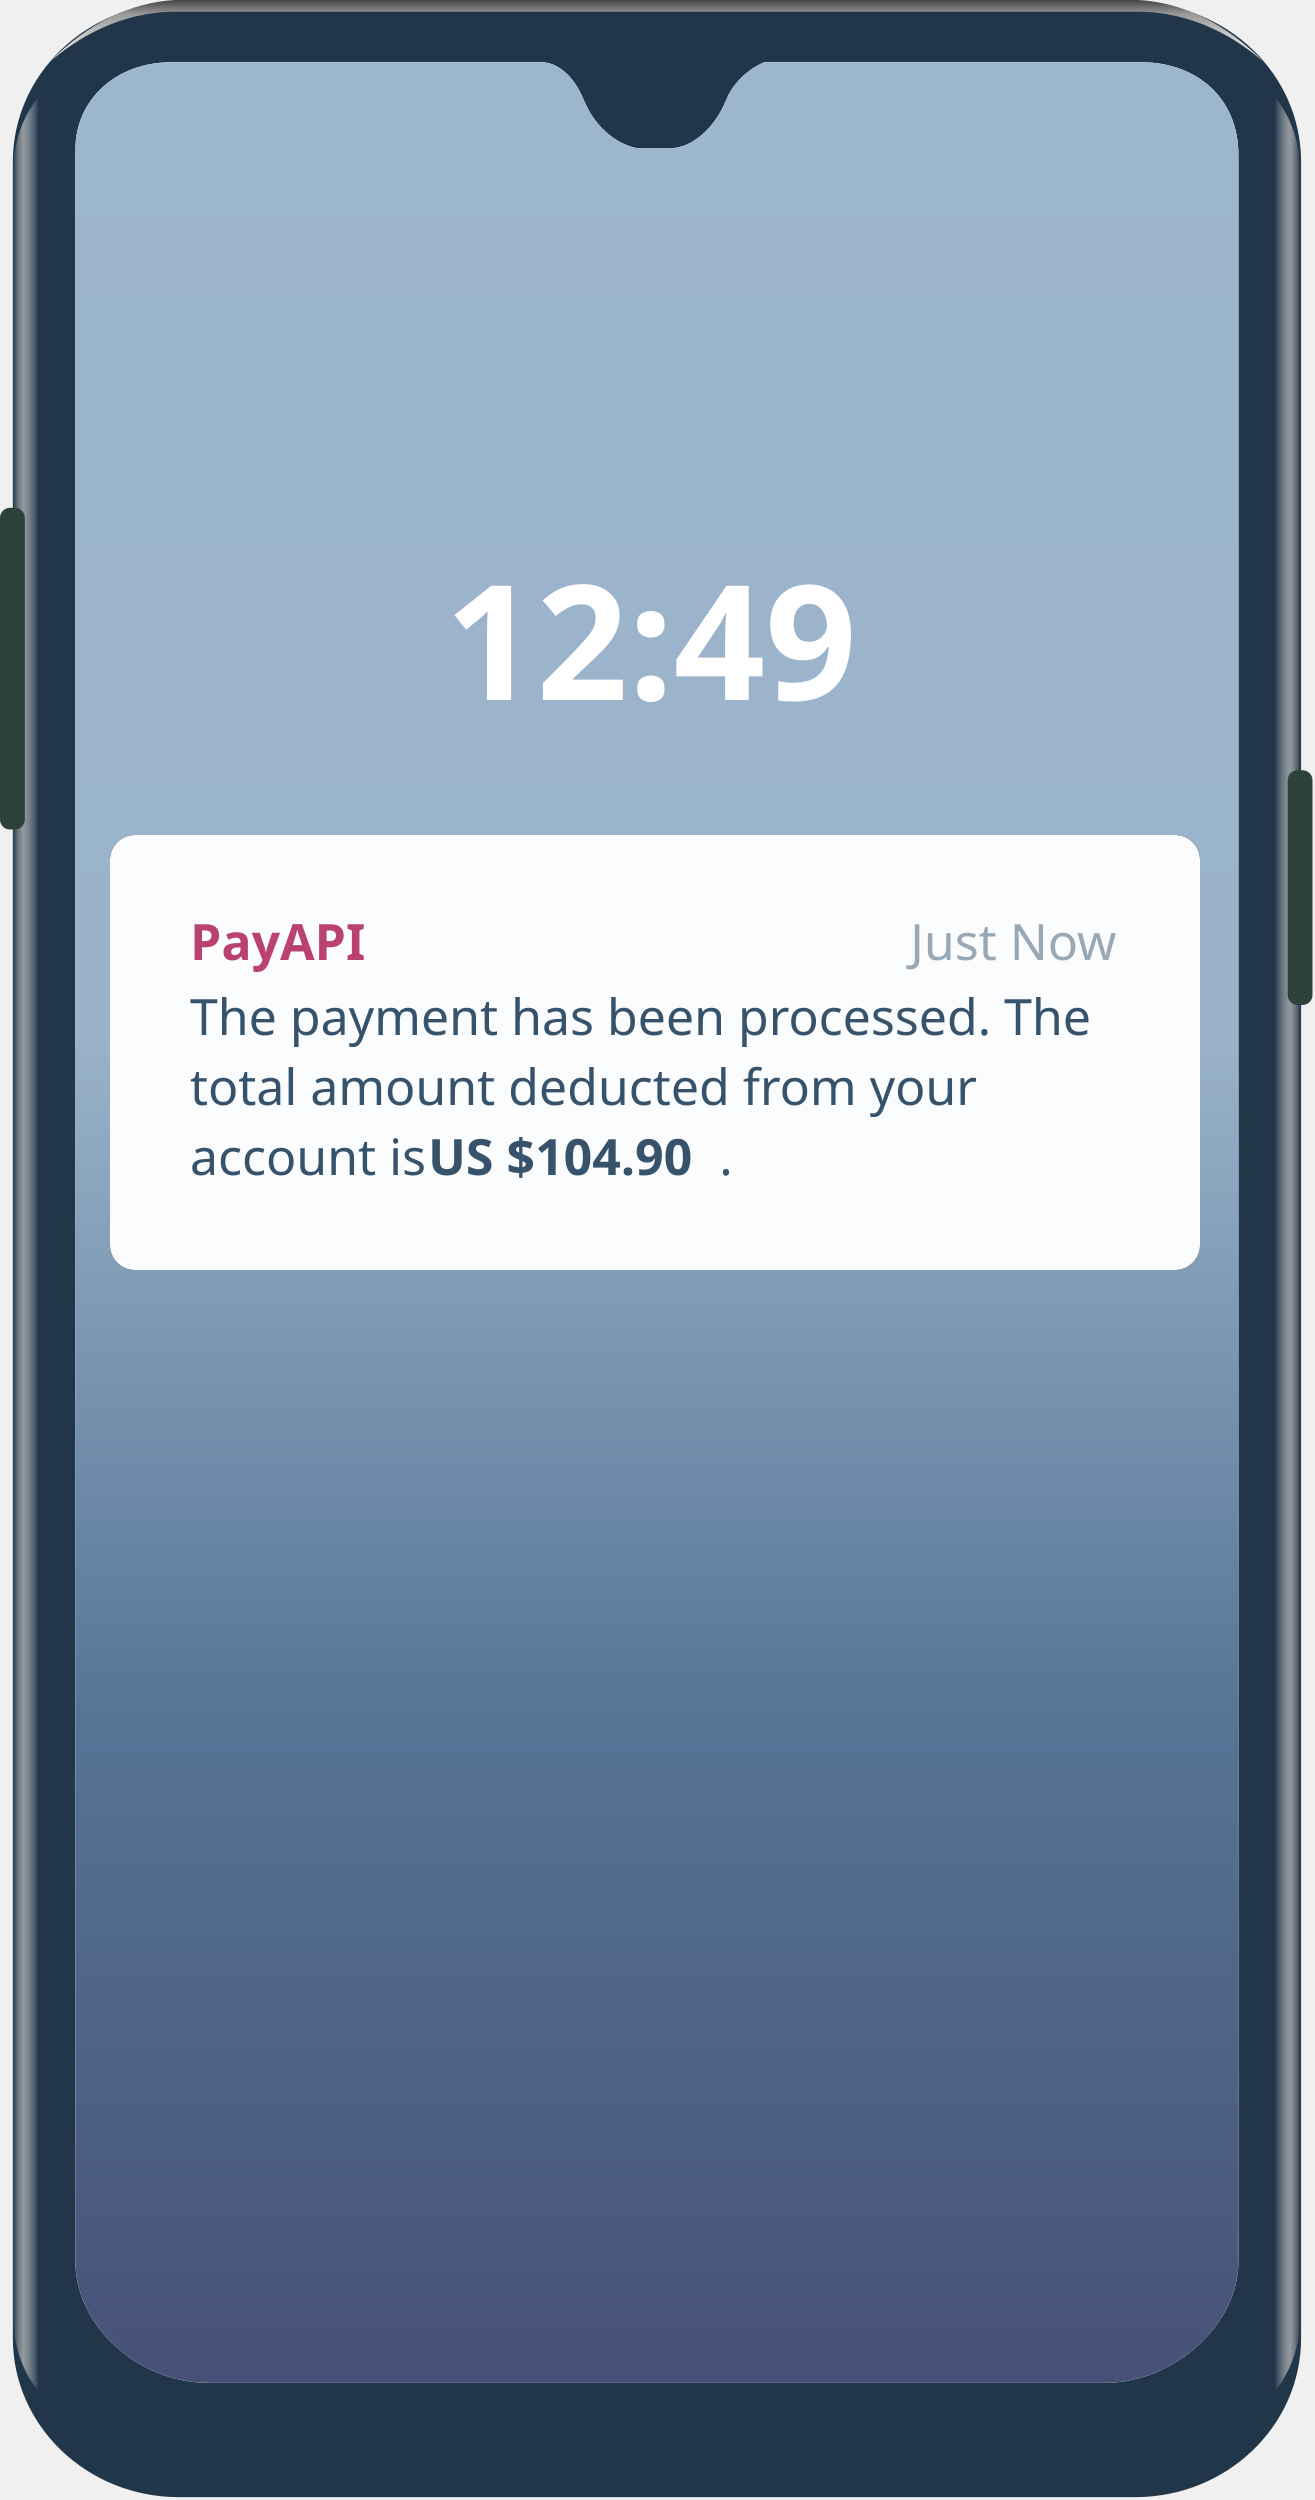
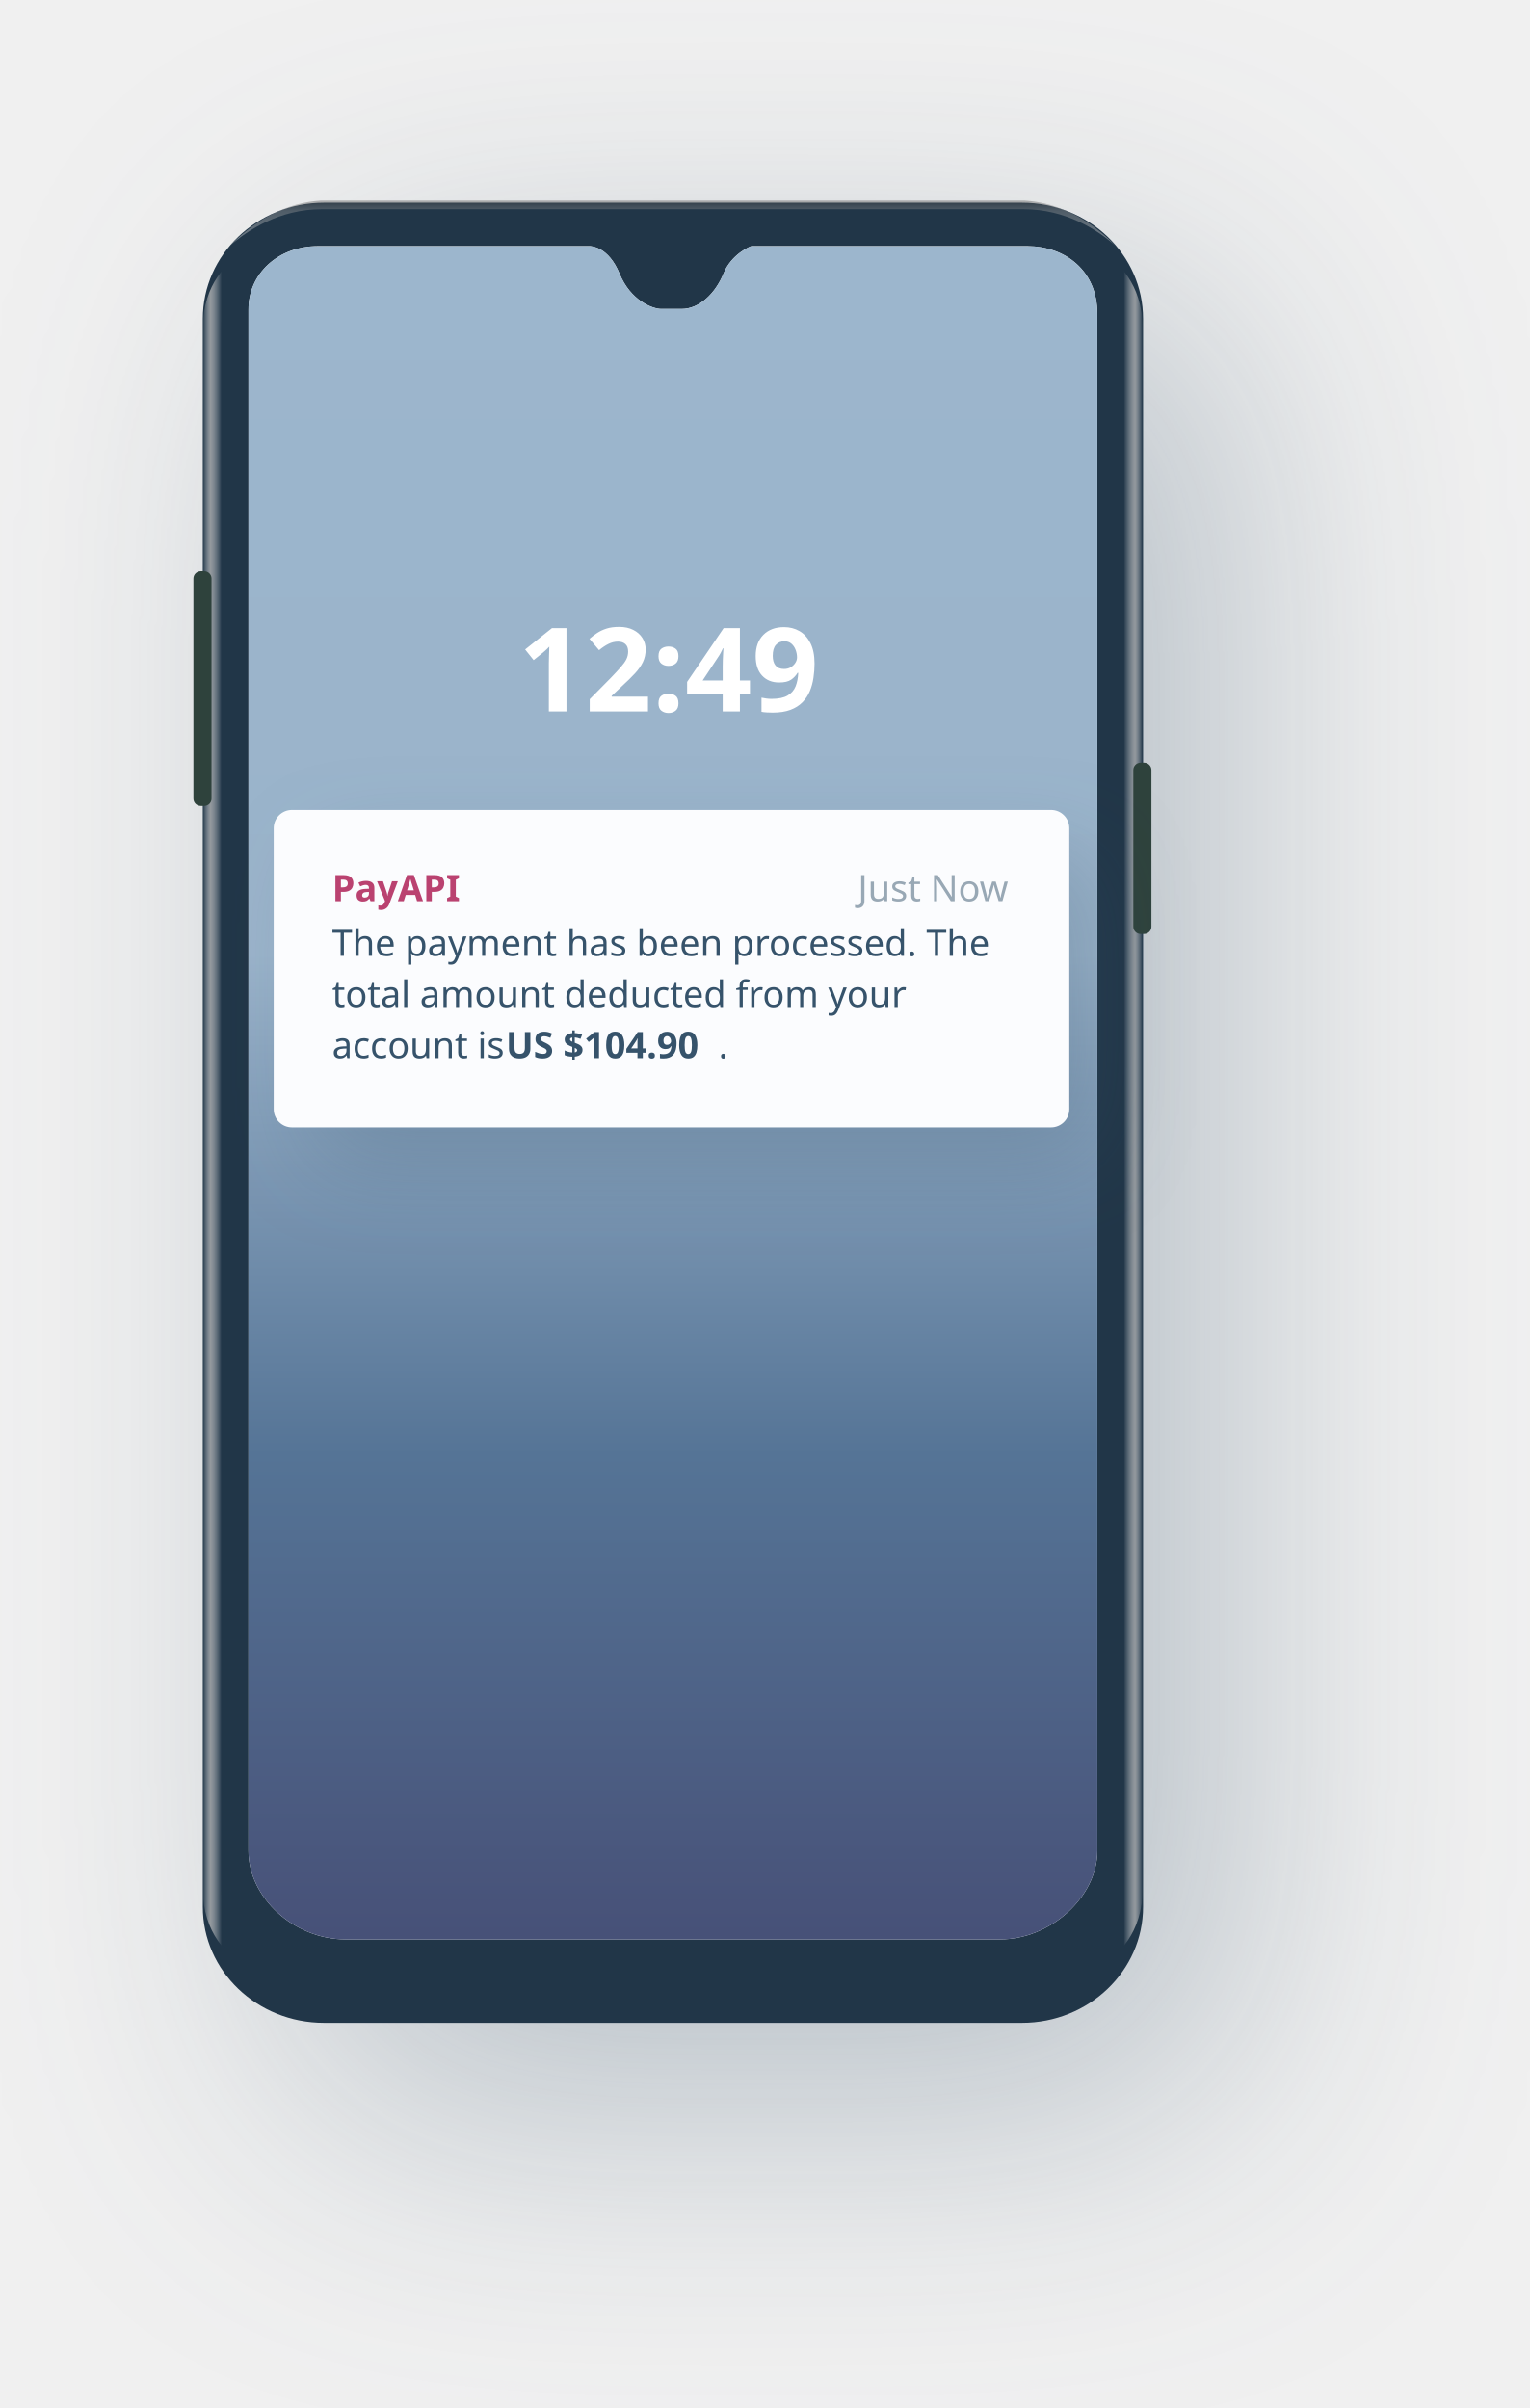
- <svg xmlns="http://www.w3.org/2000/svg" xmlns:xlink="http://www.w3.org/1999/xlink" width="263" height="500">
+ <svg xmlns="http://www.w3.org/2000/svg" xmlns:xlink="http://www.w3.org/1999/xlink" width="419" height="660">
  <defs>
    <linearGradient id="c" x1="50%" x2="50%" y1="0%" y2="100%">
      <stop offset="0%" stop-color="#454545" />
      <stop offset="22.628%" stop-color="#999" />
      <stop offset="100%" stop-color="#FFF" />
    </linearGradient>
    <linearGradient id="d" x1="100%" x2="30.702%" y1="50%" y2="50%">
      <stop offset="0%" stop-color="#FFF" stop-opacity="0" />
      <stop offset="22.218%" stop-color="#BABABA" />
      <stop offset="54.678%" stop-color="#FFF" stop-opacity="0" />
      <stop offset="100%" stop-color="#FFF" stop-opacity="0" />
    </linearGradient>
    <linearGradient id="e" x1="100%" x2="30.591%" y1="50%" y2="50%">
      <stop offset="0%" stop-color="#FFF" stop-opacity="0" />
      <stop offset="22.218%" stop-color="#BABABA" />
      <stop offset="54.678%" stop-color="#FFF" stop-opacity="0" />
      <stop offset="100%" stop-color="#FFF" stop-opacity="0" />
    </linearGradient>
    <linearGradient id="g" x1="50%" x2="50%" y1="0%" y2="99.221%">
      <stop offset="0%" stop-color="#9CB6CD" />
      <stop offset="42.056%" stop-color="#9AB3CA" />
      <stop offset="71.659%" stop-color="#557496" />
      <stop offset="100%" stop-color="#475178" />
    </linearGradient>
+     <filter id="a" width="202.9%" height="153.1%" x="-41.7%" y="-21.5%" filterUnits="objectBoundingBox">
+       <feOffset dx="25" dy="25" in="SourceAlpha" result="shadowOffsetOuter1" />
+       <feGaussianBlur in="shadowOffsetOuter1" result="shadowBlurOuter1" stdDeviation="40" />
+       <feColorMatrix in="shadowBlurOuter1" values="0 0 0 0 0.212 0 0 0 0 0.325 0 0 0 0 0.419 0 0 0 0.301 0" />
+     </filter>
+     <filter id="i" width="125.2%" height="163.2%" x="-8%" y="-20.1%" filterUnits="objectBoundingBox">
+       <feMorphology in="SourceAlpha" radius="5" result="shadowSpreadOuter1" />
+       <feOffset dx="10" dy="10" in="shadowSpreadOuter1" result="shadowOffsetOuter1" />
+       <feGaussianBlur in="shadowOffsetOuter1" result="shadowBlurOuter1" stdDeviation="12.5" />
+       <feColorMatrix in="shadowBlurOuter1" values="0 0 0 0 0.212 0 0 0 0 0.325 0 0 0 0 0.419 0 0 0 0.25 0" />
+     </filter>
    <path id="b" d="M35.776.57H227.01c18.34 0 33.208 14.235 33.208 31.795v435.27c0 17.56-14.867 31.796-33.208 31.796H35.776c-18.34 0-33.208-14.236-33.208-31.796V32.365C2.568 14.805 17.436.569 35.776.569z" />
    <path id="f" d="M93.602 0H19.196C8.09 0 0 7.563 0 17.441v422.39c0 12.88 12.502 24.292 26.64 24.292h179.332c13.618 0 26.64-11.5 26.64-24.292V18.583c0-11.84-8.79-18.513-19.196-18.583H137.83c-.287.047-5.479 2.182-7.673 7.563-2.195 5.382-6.61 9.672-11.445 9.672h-5.615c-2.298 0-8.348-2.23-11.411-9.672C98.623.121 93.888.047 93.602 0z" />
    <rect id="j" width="218" height="87" x="0" y="0" rx="5" />
  </defs>
-   <g fill="#000" fill-rule="evenodd">
+   <g fill="none" fill-rule="evenodd" transform="translate(53 55)">
+     <use fill="#000" filter="url(#a)" xlink:href="#b" />
    <use fill="#213648" xlink:href="#b" />
-     <path fill="url(#c)" d="M225.18 0H32.356C23.352.549 15.05 4.657 7.447 12.324c4.89-4.268 13.61-9.98 25.14-9.98h192.362c11.53 0 20.25 5.712 25.14 9.98C242.486 4.657 234.183.549 225.18 0z" transform="translate(2.568)" />
+     <path fill="url(#c)" fill-opacity=".65" d="M225.18 0H32.356C23.352.549 15.05 4.657 7.447 12.324c4.89-4.268 13.61-9.98 25.14-9.98h192.362c11.53 0 20.25 5.712 25.14 9.98C242.486 4.657 234.183.549 225.18 0z" opacity=".596" transform="translate(2.568)" />
    <path fill="url(#d)" d="M252.431 462.67V34.983c0-11.476-4.217-15.718-6.733-18.442-2.516-2.723-2.623-4.113.992-2.056 3.615 2.056 10.845 8.047 10.845 20.498V462.67c0 12.451-7.23 18.441-10.845 20.498-3.615 2.056-3.508.667-.992-2.057s6.733-6.966 6.733-18.441z" opacity=".75" transform="translate(2.568)" />
    <path fill="url(#e)" d="M8.548 462.67V34.983c0-11.476-4.217-15.718-6.733-18.442-2.516-2.723-2.623-4.113.992-2.056 3.615 2.056 10.845 8.047 10.845 20.498V462.67c0 12.451-7.23 18.441-10.845 20.498-3.615 2.056-3.508.667-.992-2.057s6.733-6.966 6.733-18.441z" opacity=".75" transform="matrix(-1 0 0 1 16.22 0)" />
    <path fill="#2E423C" d="M2 101.557h.965a2 2 0 012 2v60.35a2 2 0 01-2 2H2a2 2 0 01-2-2v-60.35a2 2 0 012-2zm257.535 52.487h.965a2 2 0 012 2v42.95a2 2 0 01-2 2h-.965a2 2 0 01-2-2v-42.95a2 2 0 012-2z" />
    <g transform="translate(15.074 12.444)">
      <mask id="h" fill="#fff">
        <use xlink:href="#f" />
      </mask>
      <use fill="#FFF" xlink:href="#f" />
      <path fill="url(#g)" mask="url(#h)" d="M-.074 0h233v465h-233z" />
      <text fill="#FFF" font-family="PublicSans-Bold, Public Sans" font-size="32" font-weight="bold" mask="url(#h)">
        <tspan x="73.926" y="127.556">12:49</tspan>
      </text>
    </g>
    <g transform="translate(22 167)">
      <use fill="#000" filter="url(#i)" xlink:href="#j" />
      <use fill="#FBFCFE" xlink:href="#j" />
      <g font-size="10">
        <text fill="#BA4270" font-family="PublicSans-Bold, Public Sans" font-weight="bold" transform="translate(16 16)">
          <tspan x="0" y="9">PayAPI</tspan>
        </text>
        <text fill="#36536B" font-family="PublicSans-Regular, Public Sans" opacity=".5" transform="translate(16 16)">
          <tspan x="144.05" y="9">Just Now</tspan>
        </text>
      </g>
      <text fill="#36536B" font-family="PublicSans-Regular, Public Sans" font-size="10">
        <tspan x="16" y="40">The payment has been processed. The </tspan>
        <tspan x="16" y="54">total amount deducted from your </tspan>
        <tspan x="16" y="68">account is</tspan>
        <tspan x="63.62" y="68" font-family="PublicSans-Bold, Public Sans" font-weight="bold"> US $104.90</tspan>
        <tspan x="121.855" y="68">.</tspan>
      </text>
    </g>
  </g>
</svg>
